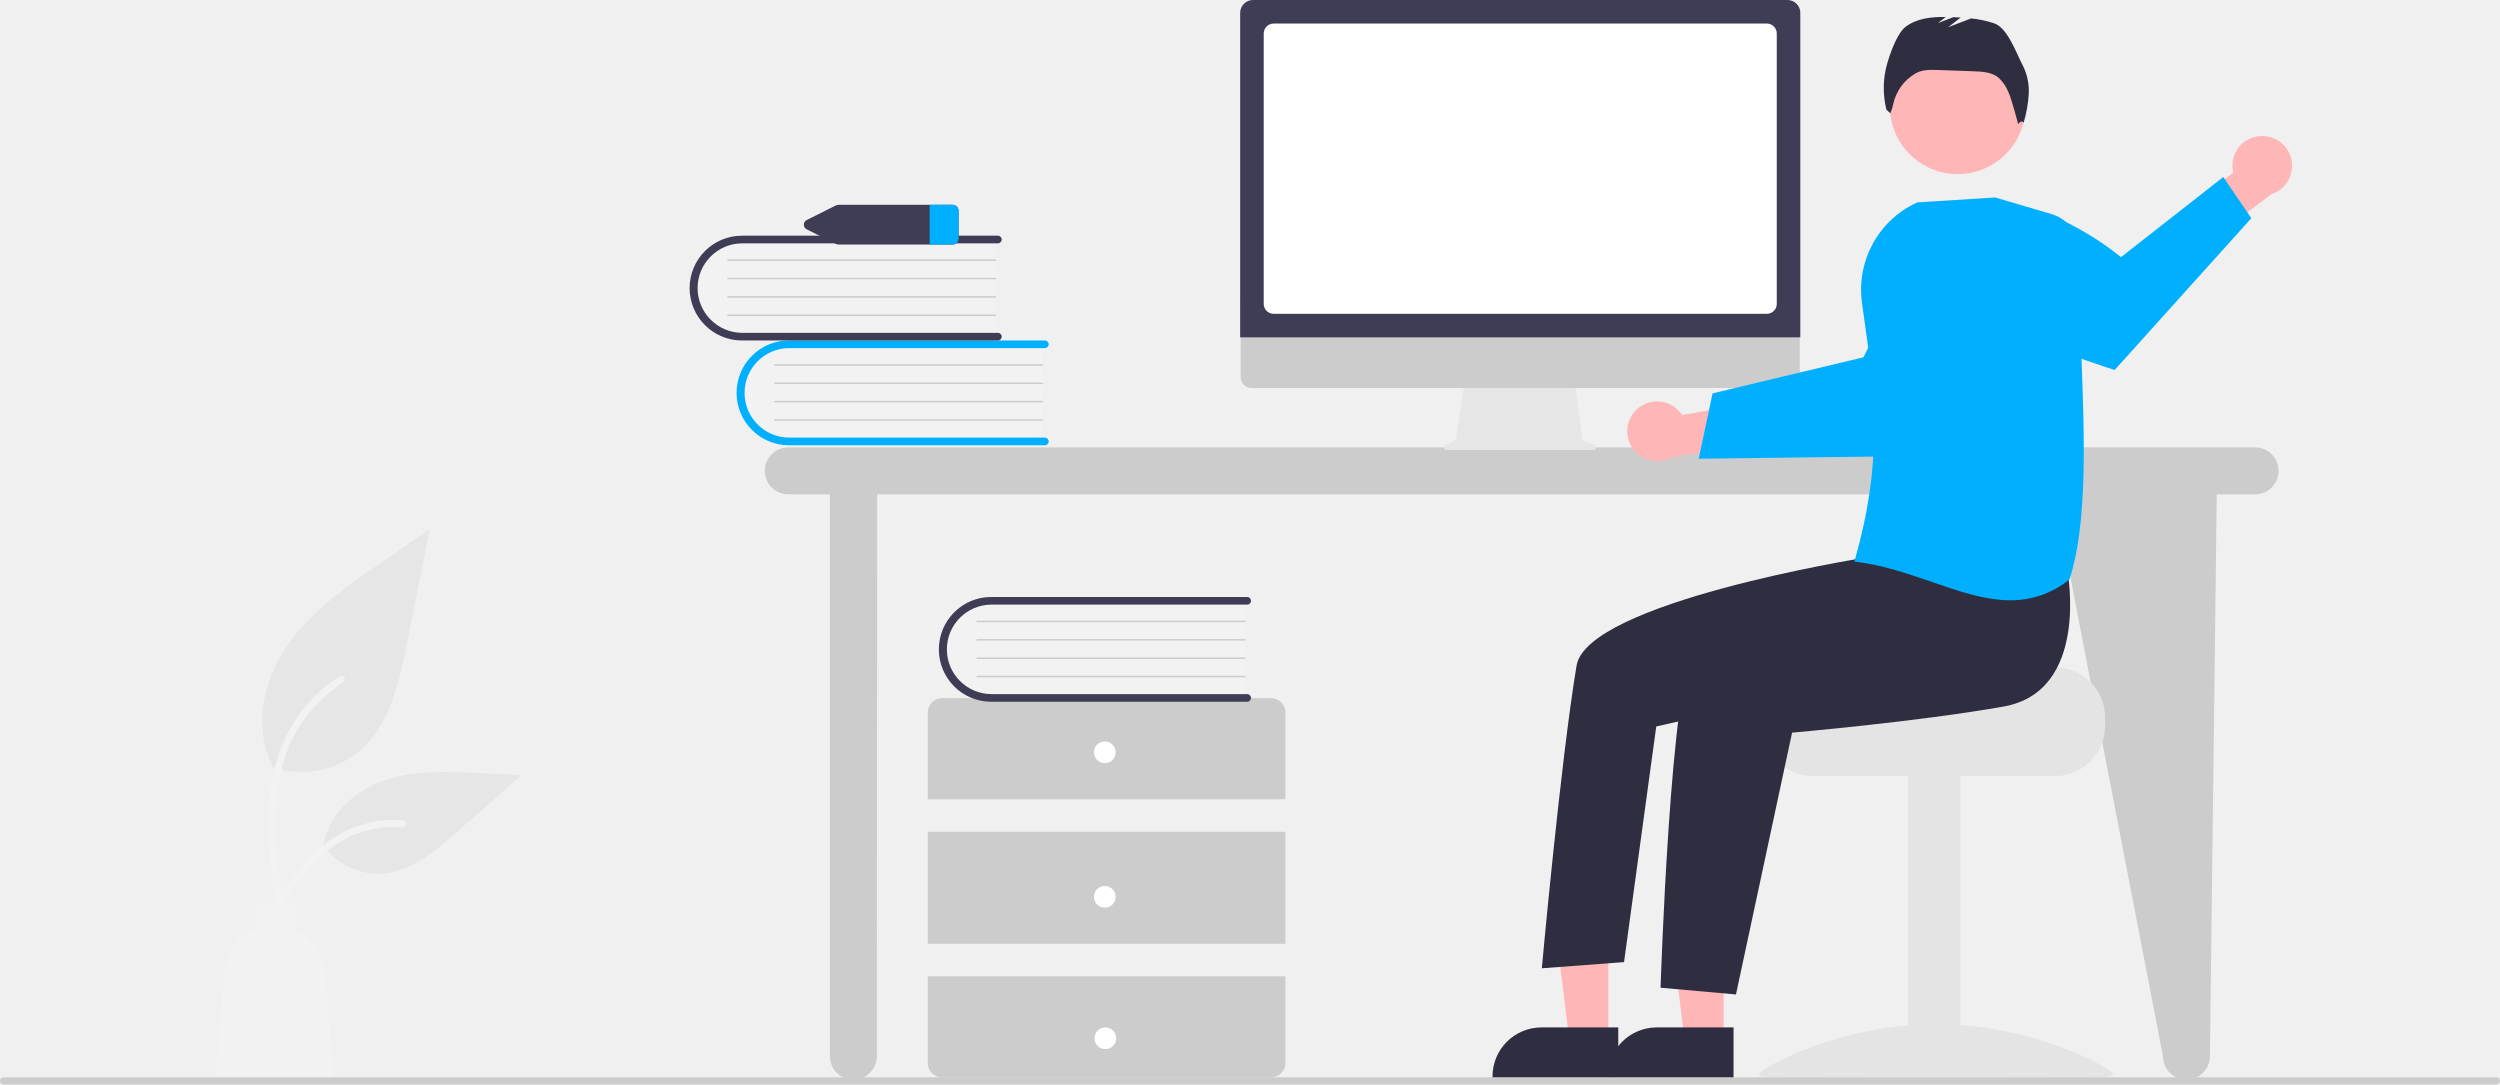
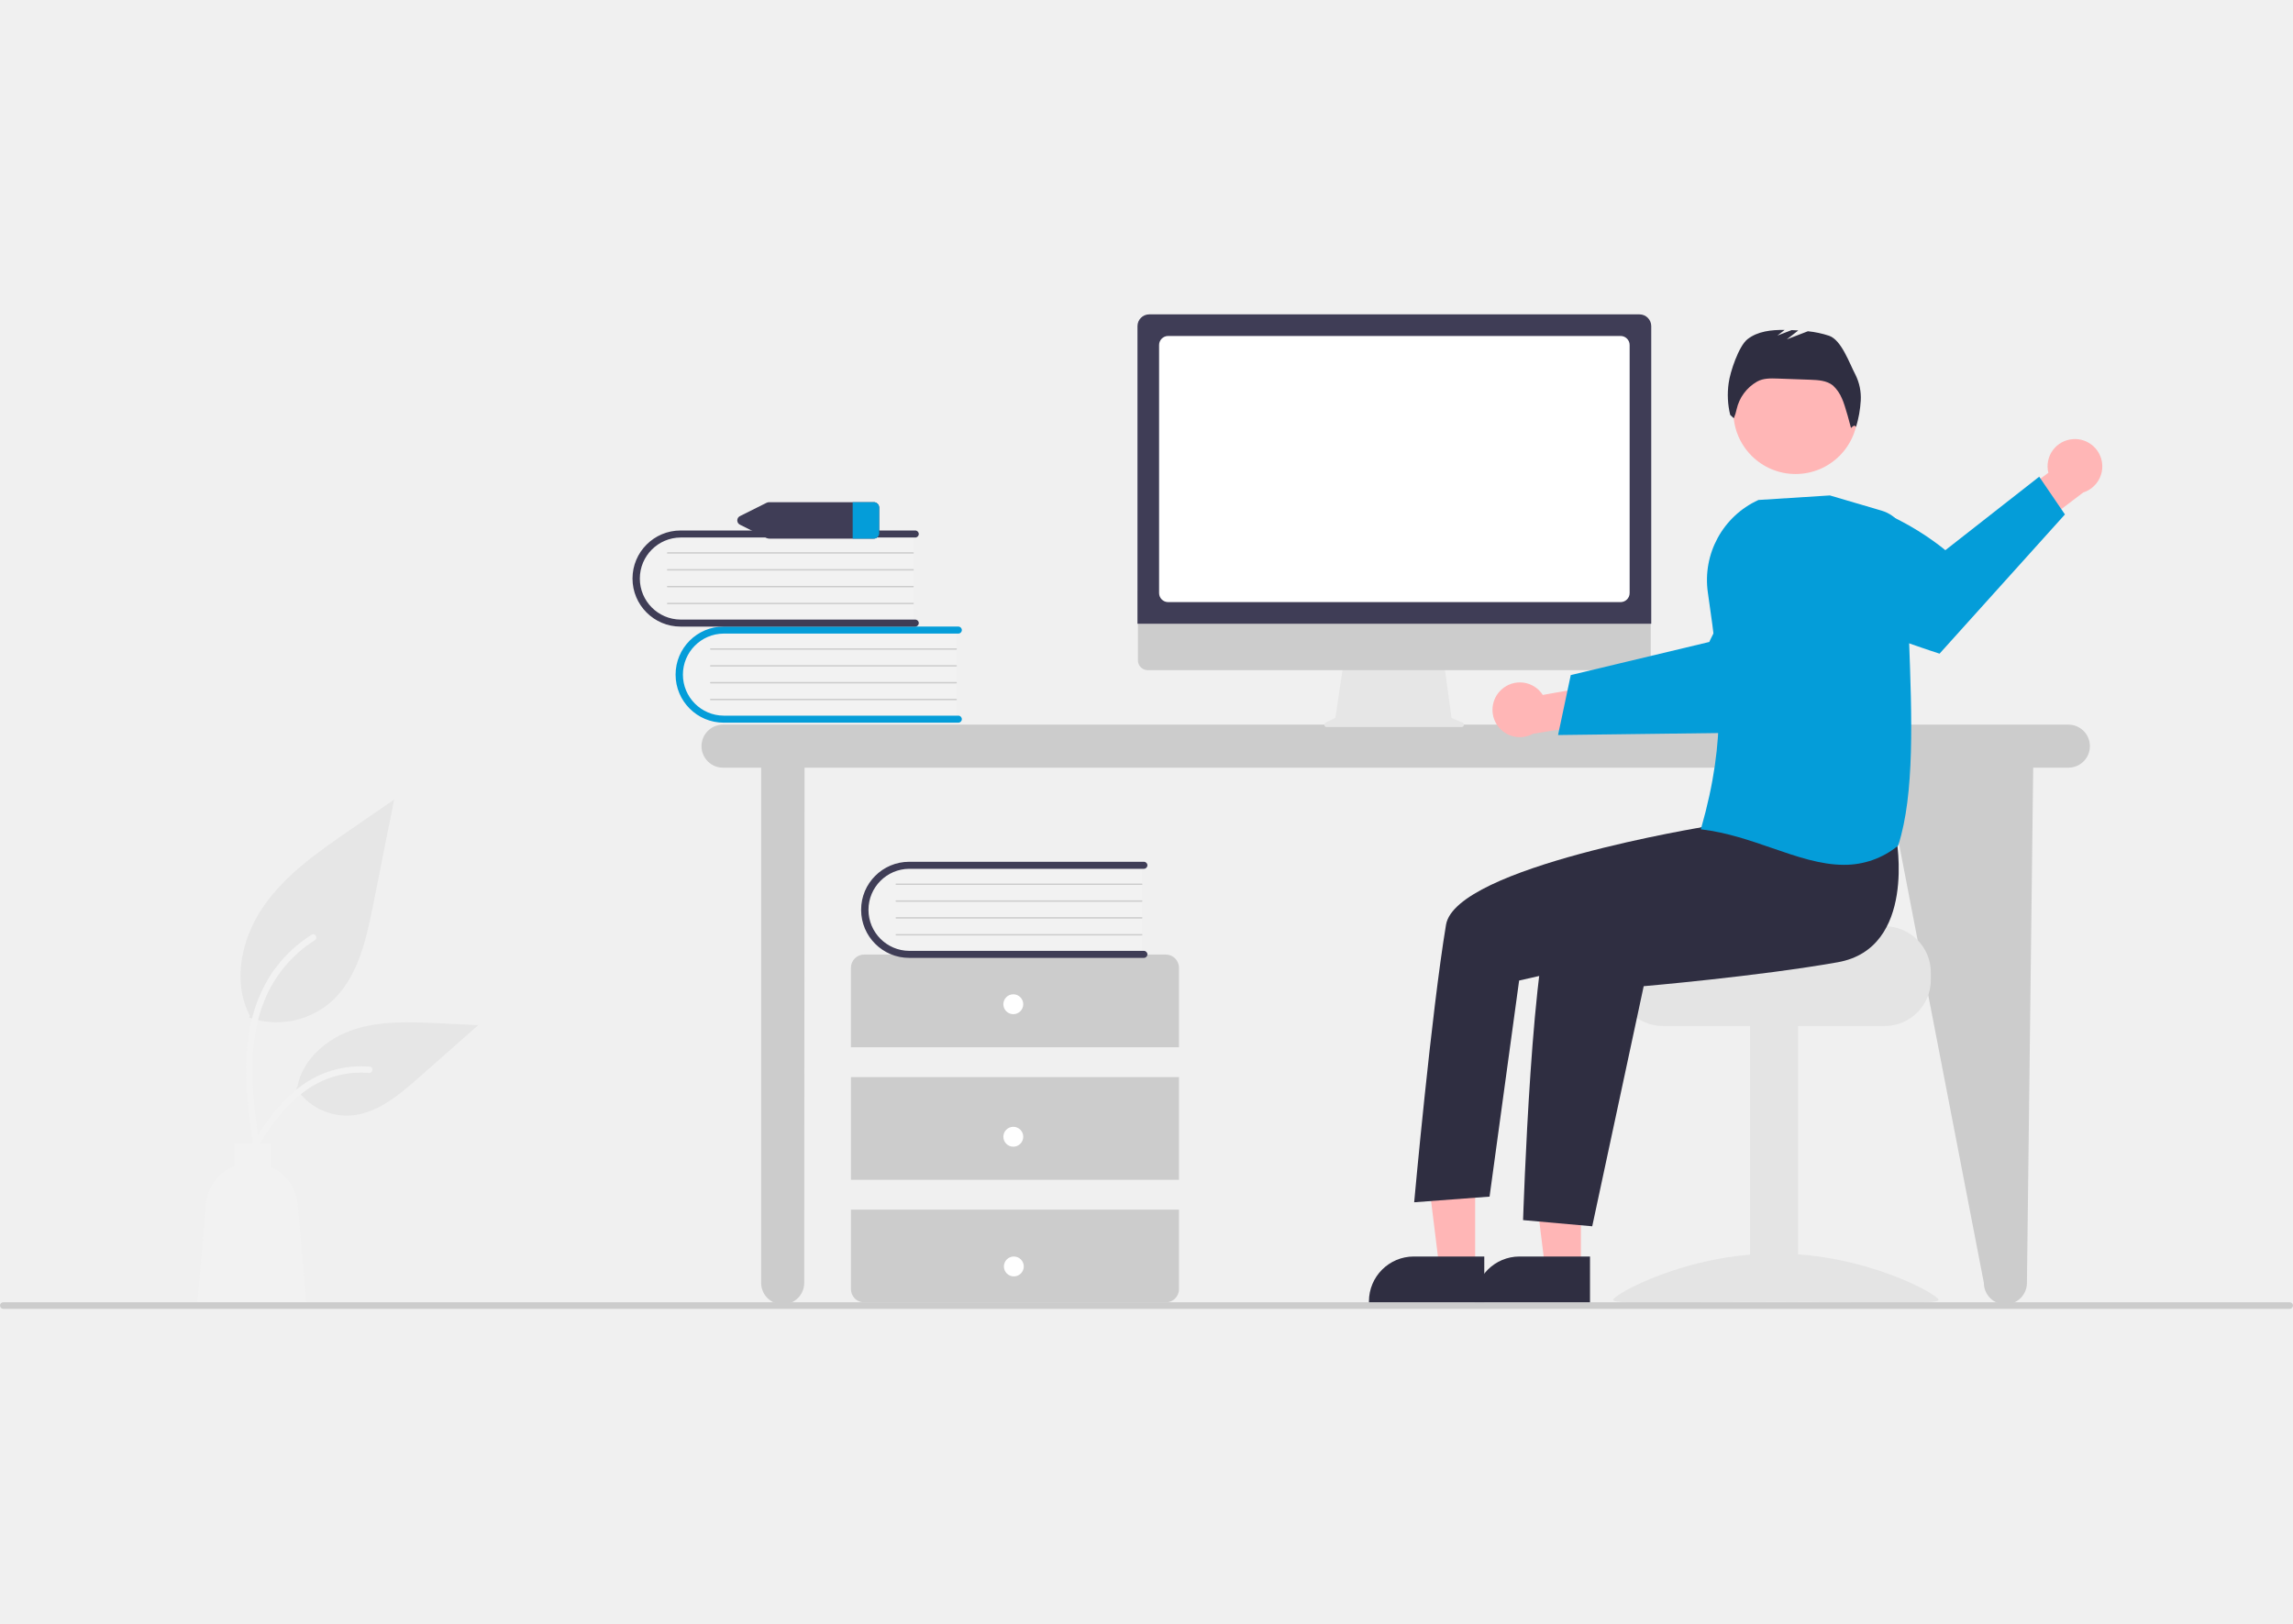
- <svg xmlns="http://www.w3.org/2000/svg" id="b19d21a7-7bc0-44bd-ab2a-ad7473c6bec7" data-name="Layer 1" width="979.327" height="424.837" viewBox="0 0 979.327 424.837">
+ <svg xmlns="http://www.w3.org/2000/svg" id="b19d21a7-7bc0-44bd-ab2a-ad7473c6bec7" data-name="Layer 1" width="600" height="424.837" viewBox="0 0 979.327 424.837">
  <path d="M993.718,412.839H419.142a9.199,9.199,0,0,0,0,18.398H435.417V651.303a9.199,9.199,0,0,0,18.398,0l.14-220.065h461.156l42.52,220.065a9.199,9.199,0,1,0,18.398,0l2.676-220.065h15.014a9.199,9.199,0,0,0,0-18.398Z" transform="translate(-110.3366 -237.5817)" fill="#ccc" />
  <path d="M518.737,371.85v38.955H421.141a19.489,19.489,0,1,1-1.355-38.955q.677-.024,1.355,0Z" transform="translate(-110.3366 -237.5817)" fill="#f2f2f2" />
-   <path d="M521.134,410.506a1.499,1.499,0,0,1-1.498,1.498H419.403a20.526,20.526,0,0,1,0-41.052H519.636a1.498,1.498,0,1,1,0,2.997H419.403a17.53,17.53,0,0,0,0,35.059H519.636A1.499,1.499,0,0,1,521.134,410.506Z" transform="translate(-110.3366 -237.5817)" fill="#00b0ff" />
+   <path d="M521.134,410.506a1.499,1.499,0,0,1-1.498,1.498H419.403a20.526,20.526,0,0,1,0-41.052H519.636a1.498,1.498,0,1,1,0,2.997H419.403a17.53,17.53,0,0,0,0,35.059H519.636A1.499,1.499,0,0,1,521.134,410.506Z" transform="translate(-110.3366 -237.5817)" fill="#049dd9" />
  <path d="M518.737,380.84H413.859a.3.3,0,0,1-.006-.599H518.737a.3.3,0,0,1,0,.599Z" transform="translate(-110.3366 -237.5817)" fill="#ccc" />
  <path d="M518.737,388.032H413.859a.3.3,0,0,1-.006-.599H518.737a.3.3,0,0,1,0,.599Z" transform="translate(-110.3366 -237.5817)" fill="#ccc" />
  <path d="M518.737,395.223H413.859a.3.3,0,0,1-.006-.599H518.737a.3.3,0,0,1,0,.599Z" transform="translate(-110.3366 -237.5817)" fill="#ccc" />
  <path d="M518.737,402.415H413.859a.3.3,0,0,1-.006-.599H518.737a.3.3,0,0,1,0,.599Z" transform="translate(-110.3366 -237.5817)" fill="#ccc" />
  <path d="M500.339,330.809v38.955H402.743a19.489,19.489,0,0,1-1.355-38.955q.677-.024,1.355,0Z" transform="translate(-110.3366 -237.5817)" fill="#f2f2f2" />
  <path d="M502.737,369.464a1.499,1.499,0,0,1-1.498,1.498H401.005a20.526,20.526,0,0,1,0-41.052H501.239a1.498,1.498,0,1,1,0,2.997H401.005a17.53,17.53,0,0,0,0,35.059H501.239A1.499,1.499,0,0,1,502.737,369.464Z" transform="translate(-110.3366 -237.5817)" fill="#3f3d56" />
  <path d="M500.339,339.799H395.461a.3.3,0,0,1-.006-.599H500.339a.3.3,0,0,1,0,.599Z" transform="translate(-110.3366 -237.5817)" fill="#ccc" />
  <path d="M500.339,346.991H395.461a.3.3,0,0,1-.006-.599H500.339a.3.3,0,0,1,0,.599Z" transform="translate(-110.3366 -237.5817)" fill="#ccc" />
  <path d="M500.339,354.182H395.461a.3.3,0,0,1-.006-.599H500.339a.3.3,0,0,1,0,.599Z" transform="translate(-110.3366 -237.5817)" fill="#ccc" />
  <path d="M500.339,361.374H395.461a.3.3,0,0,1-.006-.599H500.339a.3.3,0,0,1,0,.599Z" transform="translate(-110.3366 -237.5817)" fill="#ccc" />
  <path d="M613.874,550.683V516.718a5.661,5.661,0,0,0-5.661-5.661H479.428a5.661,5.661,0,0,0-5.661,5.661v33.965Z" transform="translate(-110.3366 -237.5817)" fill="#ccc" />
  <rect x="363.431" y="325.839" width="140.106" height="43.872" fill="#ccc" />
  <path d="M473.768,620.029V653.994a5.661,5.661,0,0,0,5.661,5.661H608.213a5.661,5.661,0,0,0,5.661-5.661V620.029Z" transform="translate(-110.3366 -237.5817)" fill="#ccc" />
  <circle cx="432.776" cy="294.704" r="4.246" fill="#fff" />
  <circle cx="432.776" cy="351.312" r="4.246" fill="#fff" />
  <circle cx="433.004" cy="406.722" r="4.246" fill="#fff" />
  <path d="M597.989,472.331v38.955H500.393a19.489,19.489,0,0,1-1.356-38.955q.678-.024,1.356,0Z" transform="translate(-110.3366 -237.5817)" fill="#f2f2f2" />
  <path d="M600.386,510.986a1.499,1.499,0,0,1-1.498,1.498H498.655a20.526,20.526,0,0,1-.025-41.052H598.888a1.498,1.498,0,1,1,0,2.997H498.655a17.53,17.53,0,0,0,0,35.059H598.888A1.499,1.499,0,0,1,600.386,510.986Z" transform="translate(-110.3366 -237.5817)" fill="#3f3d56" />
  <path d="M597.989,481.32H493.111a.3.3,0,0,1-.006-.599H597.989a.3.3,0,0,1,0,.599Z" transform="translate(-110.3366 -237.5817)" fill="#ccc" />
  <path d="M597.989,488.512H493.111a.3.3,0,0,1-.006-.599H597.989a.3.3,0,0,1,0,.599Z" transform="translate(-110.3366 -237.5817)" fill="#ccc" />
  <path d="M597.989,495.703H493.111a.3.3,0,0,1-.006-.599H597.989a.3.3,0,0,1,0,.599Z" transform="translate(-110.3366 -237.5817)" fill="#ccc" />
  <path d="M597.989,502.895H493.111a.3.3,0,0,1-.006-.599H597.989a.3.3,0,0,1,0,.599Z" transform="translate(-110.3366 -237.5817)" fill="#ccc" />
  <path d="M483.367,317.814H438.902a2.747,2.747,0,0,0-1.217.283l-11.223,5.618a2.045,2.045,0,0,0,0,3.764l11.223,5.618a2.747,2.747,0,0,0,1.217.283h44.466a2.334,2.334,0,0,0,2.463-2.165v-11.237A2.334,2.334,0,0,0,483.367,317.814Z" transform="translate(-110.3366 -237.5817)" fill="#3f3d56" />
-   <path d="M485.83,319.979v11.237a2.334,2.334,0,0,1-2.463,2.165h-8.859V317.814h8.859A2.334,2.334,0,0,1,485.83,319.979Z" transform="translate(-110.3366 -237.5817)" fill="#00b0ff" />
-   <path d="M216.781,537.993a35.34,35.34,0,0,0,34.126-6.011c11.953-10.032,15.7-26.56,18.749-41.864q4.509-22.633,9.019-45.266l-18.882,13.002c-13.579,9.35-27.464,18.999-36.866,32.542S209.421,522.426,216.975,537.08" transform="translate(-110.3366 -237.5817)" fill="#e6e6e6" />
-   <path d="M218.395,592.797c-1.911-13.921-3.876-28.02-2.536-42.09,1.191-12.496,5.003-24.7,12.764-34.707a57.736,57.736,0,0,1,14.813-13.423c1.481-.935,2.845,1.413,1.37,2.343a54.888,54.888,0,0,0-21.711,26.196c-4.727,12.023-5.486,25.128-4.671,37.9.493,7.723,1.537,15.396,2.589,23.059a1.406,1.406,0,0,1-.948,1.669,1.365,1.365,0,0,1-1.669-.948Z" transform="translate(-110.3366 -237.5817)" fill="#f2f2f2" />
-   <path d="M236.802,568.164a26.014,26.014,0,0,0,22.666,11.699c11.474-.545,21.04-8.553,29.651-16.156l25.47-22.488-16.857-.807c-12.122-.58-24.557-1.121-36.104,2.617s-22.195,12.735-24.306,24.686" transform="translate(-110.3366 -237.5817)" fill="#e6e6e6" />
-   <path d="M212.994,600.8c9.199-16.276,19.868-34.365,38.933-40.147A43.445,43.445,0,0,1,268.302,558.962c1.739.15,1.304,2.83-.431,2.68a40.361,40.361,0,0,0-26.133,6.914c-7.369,5.016-13.106,11.988-17.962,19.383-2.974,4.529-5.639,9.251-8.303,13.966-.852,1.507-3.341.419-2.479-1.105Z" transform="translate(-110.3366 -237.5817)" fill="#f2f2f2" />
+   <path d="M485.83,319.979v11.237a2.334,2.334,0,0,1-2.463,2.165h-8.859V317.814h8.859A2.334,2.334,0,0,1,485.83,319.979Z" transform="translate(-110.3366 -237.5817)" fill="#049dd9" />
+   <path d="M216.781,537.993a35.34,35.34,0,0,0,34.126-6.011c11.953-10.032,15.7-26.56,18.749-41.864q4.509-22.633,9.019-45.266l-18.882,13.002c-13.579,9.35-27.464,18.999-36.866,32.542S209.421,522.426,216.975,537.08" transform="translate(-110.3366 -237.5817)" fill="#e6e6e6" class="hojas" />
+   <path d="M218.395,592.797c-1.911-13.921-3.876-28.02-2.536-42.09,1.191-12.496,5.003-24.7,12.764-34.707a57.736,57.736,0,0,1,14.813-13.423c1.481-.935,2.845,1.413,1.37,2.343a54.888,54.888,0,0,0-21.711,26.196c-4.727,12.023-5.486,25.128-4.671,37.9.493,7.723,1.537,15.396,2.589,23.059a1.406,1.406,0,0,1-.948,1.669,1.365,1.365,0,0,1-1.669-.948Z" transform="translate(-110.3366 -237.5817)" fill="#f2f2f2" class="tallos2" />
+   <path d="M236.802,568.164a26.014,26.014,0,0,0,22.666,11.699c11.474-.545,21.04-8.553,29.651-16.156l25.47-22.488-16.857-.807c-12.122-.58-24.557-1.121-36.104,2.617s-22.195,12.735-24.306,24.686" transform="translate(-110.3366 -237.5817)" fill="#e6e6e6" class="hojas" />
+   <path d="M212.994,600.8c9.199-16.276,19.868-34.365,38.933-40.147A43.445,43.445,0,0,1,268.302,558.962c1.739.15,1.304,2.83-.431,2.68a40.361,40.361,0,0,0-26.133,6.914c-7.369,5.016-13.106,11.988-17.962,19.383-2.974,4.529-5.639,9.251-8.303,13.966-.852,1.507-3.341.419-2.479-1.105Z" transform="translate(-110.3366 -237.5817)" fill="#f2f2f2" class="tallos2" />
  <path d="M198.255,617.932a19.698,19.698,0,0,1,12.071-16.498v-9.41h15.782v9.706a19.688,19.688,0,0,1,11.414,16.202l3.711,43.138H194.544Z" transform="translate(-110.3366 -237.5817)" fill="#f2f2f2" />
  <path d="M734.973,411.955l-4.695-1.977-3.221-23.536h-42.889l-3.491,23.439-4.2,2.1a.997.997,0,0,0,.446,1.89h57.663A.997.997,0,0,0,734.973,411.955Z" transform="translate(-110.3366 -237.5817)" fill="#e6e6e6" />
  <path d="M811.19,389.574H600.507a4.174,4.174,0,0,1-4.165-4.174V355.691H815.354V385.4A4.174,4.174,0,0,1,811.19,389.574Z" transform="translate(-110.3366 -237.5817)" fill="#ccc" />
  <path d="M815.575,369.732H596.15V242.613a5.037,5.037,0,0,1,5.032-5.032h209.361a5.038,5.038,0,0,1,5.032,5.032Z" transform="translate(-110.3366 -237.5817)" fill="#3f3d56" />
  <path d="M802.469,360.506h-193.214a3.883,3.883,0,0,1-3.879-3.879V250.687a3.884,3.884,0,0,1,3.879-3.879h193.214a3.884,3.884,0,0,1,3.879,3.879V356.627A3.883,3.883,0,0,1,802.469,360.506Z" transform="translate(-110.3366 -237.5817)" fill="#fff" />
  <path d="M751.58,397.887a11.616,11.616,0,0,1,17.666,2.272l26.134-4.646,6.697,15.193-36.999,6.043a11.679,11.679,0,0,1-13.499-18.862Z" transform="translate(-110.3366 -237.5817)" fill="#ffb6b6" />
-   <path d="M775.776,417.286l27.246-.34,3.449-.047,55.433-.698s15.053-14.361,28.161-29.146l-1.837-13.288A54.292,54.292,0,0,0,870.023,340.152C851.25,352.696,840.363,377.526,840.363,377.526l-34.37,8.221-3.438.822-21.356,5.103Z" transform="translate(-110.3366 -237.5817)" fill="#00b0ff" />
+   <path d="M775.776,417.286l27.246-.34,3.449-.047,55.433-.698s15.053-14.361,28.161-29.146l-1.837-13.288A54.292,54.292,0,0,0,870.023,340.152C851.25,352.696,840.363,377.526,840.363,377.526l-34.37,8.221-3.438.822-21.356,5.103Z" transform="translate(-110.3366 -237.5817)" fill="#049dd9" />
  <path d="M915.25,498.962H864.392c0,2.179-55.594,3.948-55.594,3.948a20.309,20.309,0,0,0-3.332,3.158,19.597,19.597,0,0,0-4.58,12.633v3.158a19.746,19.746,0,0,0,19.739,19.739h94.625a19.756,19.756,0,0,0,19.739-19.739v-3.158A19.766,19.766,0,0,0,915.25,498.962Z" transform="translate(-110.3366 -237.5817)" fill="#e4e4e4" />
  <rect x="747.402" y="303.231" width="20.528" height="118.49" fill="#e4e4e4" />
  <path d="M799.312,658.581c0,2.218,31.107.858,69.48.858s69.48,1.36,69.48-.858-31.107-19.807-69.48-19.807S799.312,656.363,799.312,658.581Z" transform="translate(-110.3366 -237.5817)" fill="#e4e4e4" />
  <polygon points="675.186 407.461 659.908 407.46 652.64 348.531 675.188 348.532 675.186 407.461" fill="#ffb6b6" />
  <path d="M789.419,659.852l-49.262-.002v-.623a19.175,19.175,0,0,1,19.174-19.174h.001l30.088.001Z" transform="translate(-110.3366 -237.5817)" fill="#2f2e41" />
  <polygon points="630.031 407.461 614.753 407.46 607.485 348.531 630.033 348.532 630.031 407.461" fill="#ffb6b6" />
  <path d="M744.264,659.852l-49.262-.002v-.623a19.175,19.175,0,0,1,19.174-19.174h.001l30.088.001Z" transform="translate(-110.3366 -237.5817)" fill="#2f2e41" />
-   <circle cx="766.887" cy="41.636" r="26.564" fill="#ffb6b6" />
+   <circle cx="766.887" cy="41.636" r="26.564" fill="#ffb6b6" class="rostro" />
  <path d="M920.217,461.224s8.913,47.131-25,53.132-82.866,10.22-82.866,10.22L790.367,627.143l-29.534-2.637s3.928-123.467,13.588-133.127,70.712-38.583,70.712-38.583Z" transform="translate(-110.3366 -237.5817)" fill="#2f2e41" />
  <path d="M853.983,441.471,839.151,456.351s-107.094,17.25-111.226,41.985c-6.237,37.344-13.605,118.552-13.605,118.552l32.199-2.415,12.626-92.311,51.518-11.719L869.277,478.5Z" transform="translate(-110.3366 -237.5817)" fill="#2f2e41" />
-   <path d="M902.785,263.361c-2.622-4.948-5.954-14.808-11.247-16.637a42.077,42.077,0,0,0-9.058-1.93l-8.996,3.46,4.896-3.808q-1.43-.085-2.858-.139l-6.07,2.335,3.105-2.415c-5.659-.058-11.5.53-15.885,3.975-3.738,2.937-7.442,14.062-8.041,18.778a35.917,35.917,0,0,0,.66,13.531l1.537,1.462a18.859,18.859,0,0,0,1.206-3.839,18.181,18.181,0,0,1,8.703-11.806l.084-.047c2.578-1.451,5.707-1.384,8.663-1.278l14.042.505c3.378.122,7.016.335,9.65,2.454a15.888,15.888,0,0,1,3.858,5.589c1.309,2.641,3.866,12.604,3.866,12.604s1.447-1.881,2.14-.481a48.398,48.398,0,0,0,2.014-11.233A22.009,22.009,0,0,0,902.785,263.361Z" transform="translate(-110.3366 -237.5817)" fill="#2f2e41" />
-   <path d="M995.694,290.883A11.616,11.616,0,0,0,985.181,305.261l-21.361,15.757,6.41,15.317,29.854-22.676a11.679,11.679,0,0,0-4.389-22.776Z" transform="translate(-110.3366 -237.5817)" fill="#ffb6b6" />
-   <path d="M992.256,323.052l-53.551,59.474s-25.609-8.198-45.415-17.086l-8.898-27.328a54.343,54.343,0,0,1-2.601-19.664c27.456-7.306,59.391,19.879,59.391,19.879l40.085-31.399Z" transform="translate(-110.3366 -237.5817)" fill="#00b0ff" />
-   <path d="M867.301,465.617c-9.554-3.3-19.433-6.713-30.089-7.994l-.458-.055.126-.443c11.031-38.731,8.278-63.507,2.872-100.723a37.591,37.591,0,0,1,21.548-39.501l.065-.03,30.434-1.934.069-.004,22.134,6.51a15.183,15.183,0,0,1,10.867,14.831c-.24,12.239.269,25.904.807,40.371,1.208,32.456,2.457,66.016-4.63,87.792l-.037.114-.095.074a36.099,36.099,0,0,1-23.081,8.108C887.901,472.732,877.762,469.23,867.301,465.617Z" transform="translate(-110.3366 -237.5817)" fill="#00b0ff" />
+   <path d="M902.785,263.361c-2.622-4.948-5.954-14.808-11.247-16.637a42.077,42.077,0,0,0-9.058-1.93l-8.996,3.46,4.896-3.808q-1.43-.085-2.858-.139l-6.07,2.335,3.105-2.415c-5.659-.058-11.5.53-15.885,3.975-3.738,2.937-7.442,14.062-8.041,18.778a35.917,35.917,0,0,0,.66,13.531l1.537,1.462a18.859,18.859,0,0,0,1.206-3.839,18.181,18.181,0,0,1,8.703-11.806l.084-.047c2.578-1.451,5.707-1.384,8.663-1.278l14.042.505c3.378.122,7.016.335,9.65,2.454a15.888,15.888,0,0,1,3.858,5.589c1.309,2.641,3.866,12.604,3.866,12.604s1.447-1.881,2.14-.481a48.398,48.398,0,0,0,2.014-11.233A22.009,22.009,0,0,0,902.785,263.361Z" transform="translate(-110.3366 -237.5817)" fill="#2f2e41" class="rostro" />
+   <path d="M995.694,290.883A11.616,11.616,0,0,0,985.181,305.261l-21.361,15.757,6.41,15.317,29.854-22.676a11.679,11.679,0,0,0-4.389-22.776Z" transform="translate(-110.3366 -237.5817)" fill="#ffb6b6" class="brazo-mano" />
+   <path d="M992.256,323.052l-53.551,59.474s-25.609-8.198-45.415-17.086l-8.898-27.328a54.343,54.343,0,0,1-2.601-19.664c27.456-7.306,59.391,19.879,59.391,19.879l40.085-31.399Z" transform="translate(-110.3366 -237.5817)" fill="#049dd9" class="brazo" />
+   <path d="M867.301,465.617c-9.554-3.3-19.433-6.713-30.089-7.994l-.458-.055.126-.443c11.031-38.731,8.278-63.507,2.872-100.723a37.591,37.591,0,0,1,21.548-39.501l.065-.03,30.434-1.934.069-.004,22.134,6.51a15.183,15.183,0,0,1,10.867,14.831c-.24,12.239.269,25.904.807,40.371,1.208,32.456,2.457,66.016-4.63,87.792l-.037.114-.095.074a36.099,36.099,0,0,1-23.081,8.108C887.901,472.732,877.762,469.23,867.301,465.617Z" transform="translate(-110.3366 -237.5817)" fill="#049dd9" />
  <path d="M1088.248,662.418H111.752a1.415,1.415,0,1,1,0-2.83h976.496a1.415,1.415,0,1,1,0,2.83Z" transform="translate(-110.3366 -237.5817)" fill="#ccc" />
</svg>
